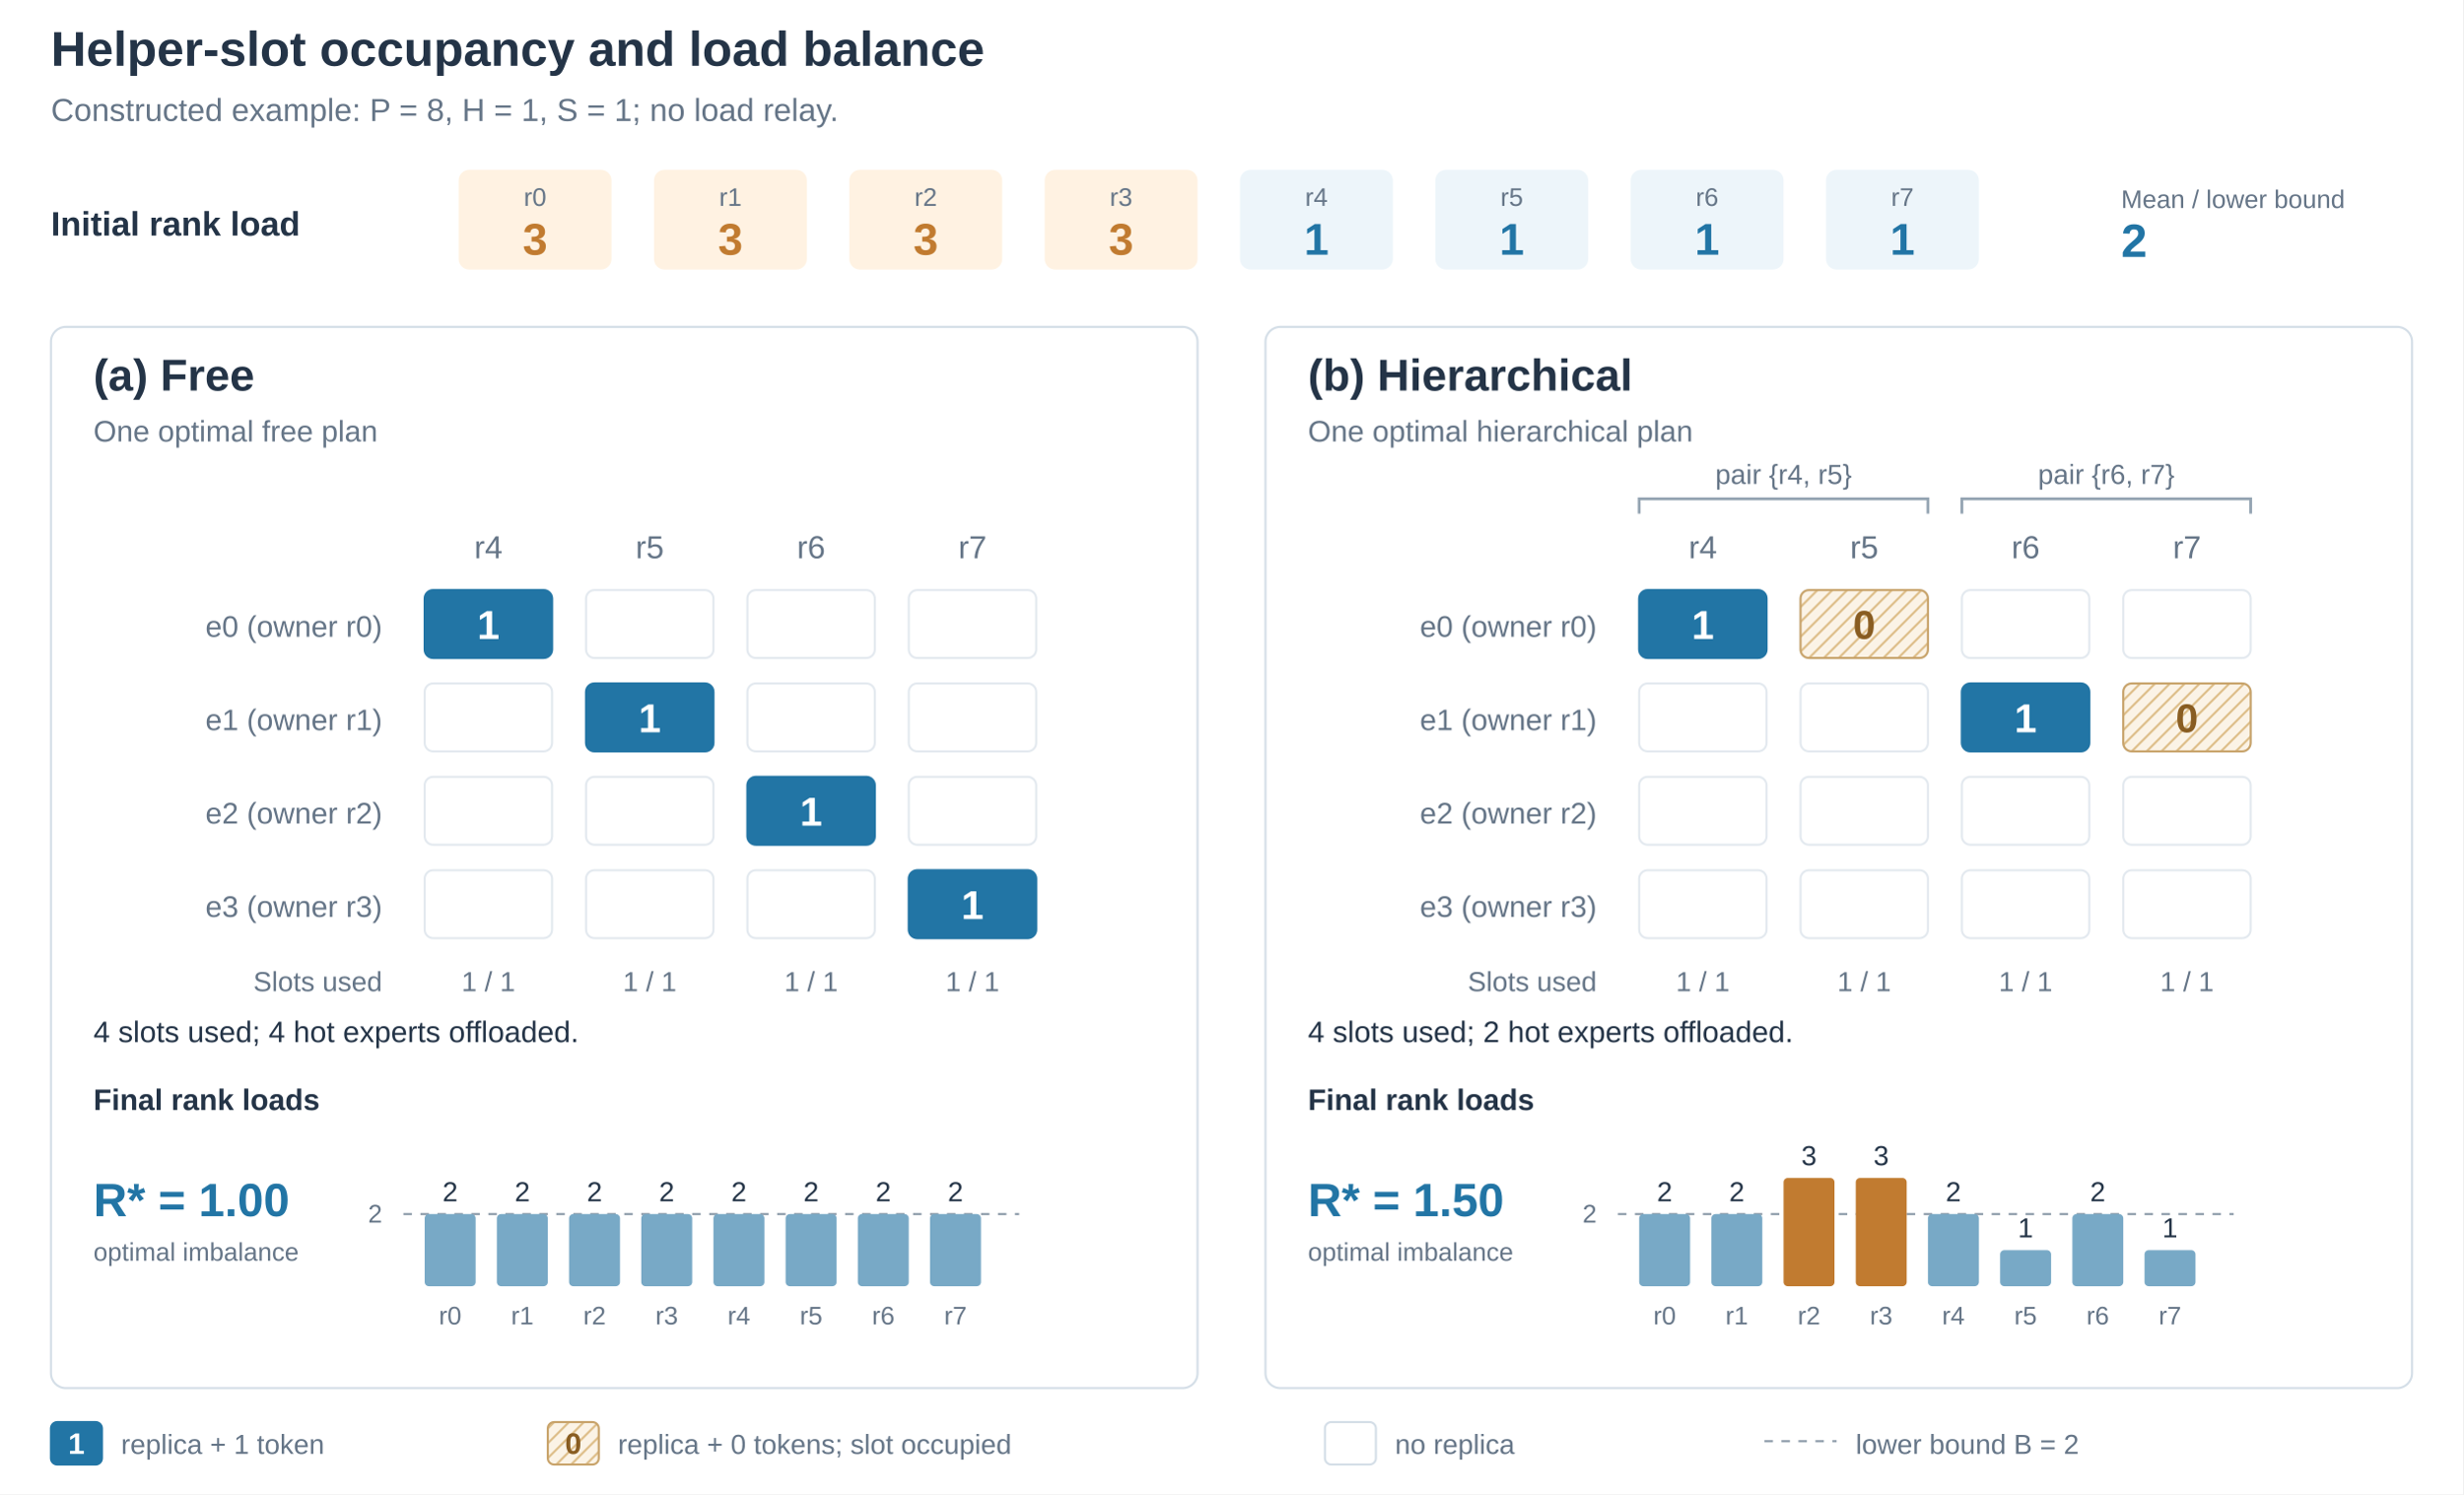
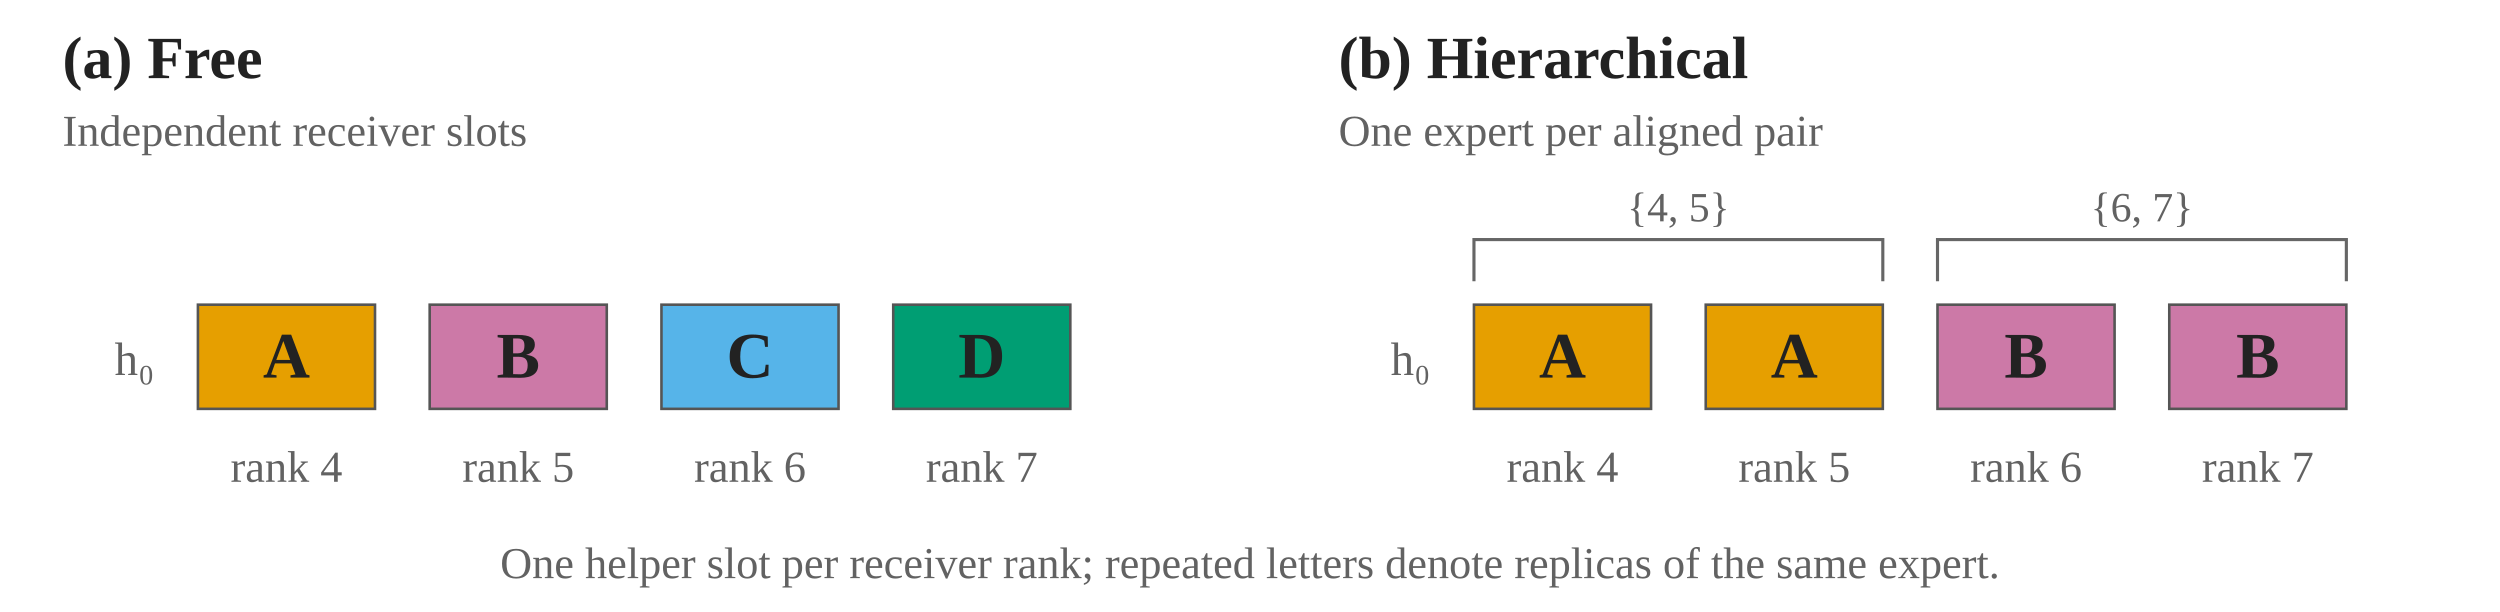
- <svg xmlns="http://www.w3.org/2000/svg" width="1160" height="704" viewBox="0 0 1160 704" role="img" aria-labelledby="slot-title slot-desc">
-   <defs>
-     <pattern id="idle-slot" width="7" height="7" patternUnits="userSpaceOnUse">
-       <rect width="7" height="7" fill="#fbf3e6" />
-       <path d="M-2,2L2,-2 M0,7L7,0 M5,9L9,5" stroke="#ddbd88" stroke-width="1" />
-     </pattern>
-   </defs>
-   <rect width="1160" height="704" fill="white" />
-   <g font-family="Arial, Helvetica, sans-serif">
-     <text x="24" y="31" font-size="23" fill="#243447" font-weight="bold" text-anchor="start">Helper-slot occupancy and load balance</text>
-     <text x="24" y="57" font-size="15" fill="#657587" font-weight="normal" text-anchor="start">Constructed example: P = 8, H = 1, S = 1; no load relay.</text>
-     <text x="24" y="111" font-size="16" fill="#243447" font-weight="bold" text-anchor="start">Initial rank load</text>
-     <rect x="216" y="80" width="72" height="47" rx="5" fill="#fff2e2" stroke="none" />
-     <text x="252" y="97" font-size="12" fill="#657587" font-weight="normal" text-anchor="middle">r0</text>
-     <text x="252" y="120" font-size="21" fill="#c17b30" font-weight="bold" text-anchor="middle">3</text>
-     <rect x="308" y="80" width="72" height="47" rx="5" fill="#fff2e2" stroke="none" />
-     <text x="344" y="97" font-size="12" fill="#657587" font-weight="normal" text-anchor="middle">r1</text>
-     <text x="344" y="120" font-size="21" fill="#c17b30" font-weight="bold" text-anchor="middle">3</text>
-     <rect x="400" y="80" width="72" height="47" rx="5" fill="#fff2e2" stroke="none" />
-     <text x="436" y="97" font-size="12" fill="#657587" font-weight="normal" text-anchor="middle">r2</text>
-     <text x="436" y="120" font-size="21" fill="#c17b30" font-weight="bold" text-anchor="middle">3</text>
-     <rect x="492" y="80" width="72" height="47" rx="5" fill="#fff2e2" stroke="none" />
-     <text x="528" y="97" font-size="12" fill="#657587" font-weight="normal" text-anchor="middle">r3</text>
-     <text x="528" y="120" font-size="21" fill="#c17b30" font-weight="bold" text-anchor="middle">3</text>
-     <rect x="584" y="80" width="72" height="47" rx="5" fill="#edf5fa" stroke="none" />
-     <text x="620" y="97" font-size="12" fill="#657587" font-weight="normal" text-anchor="middle">r4</text>
-     <text x="620" y="120" font-size="21" fill="#2275a5" font-weight="bold" text-anchor="middle">1</text>
-     <rect x="676" y="80" width="72" height="47" rx="5" fill="#edf5fa" stroke="none" />
-     <text x="712" y="97" font-size="12" fill="#657587" font-weight="normal" text-anchor="middle">r5</text>
-     <text x="712" y="120" font-size="21" fill="#2275a5" font-weight="bold" text-anchor="middle">1</text>
-     <rect x="768" y="80" width="72" height="47" rx="5" fill="#edf5fa" stroke="none" />
-     <text x="804" y="97" font-size="12" fill="#657587" font-weight="normal" text-anchor="middle">r6</text>
-     <text x="804" y="120" font-size="21" fill="#2275a5" font-weight="bold" text-anchor="middle">1</text>
-     <rect x="860" y="80" width="72" height="47" rx="5" fill="#edf5fa" stroke="none" />
-     <text x="896" y="97" font-size="12" fill="#657587" font-weight="normal" text-anchor="middle">r7</text>
-     <text x="896" y="120" font-size="21" fill="#2275a5" font-weight="bold" text-anchor="middle">1</text>
-     <text x="999" y="98" font-size="12" fill="#657587" font-weight="normal" text-anchor="start">Mean / lower bound</text>
-     <text x="999" y="121" font-size="22" fill="#2275a5" font-weight="bold" text-anchor="start">2</text>
-     <rect x="24" y="154" width="540" height="500" rx="7" fill="white" stroke="#d4dee7" />
-     <text x="44" y="184" font-size="21" fill="#243447" font-weight="bold" text-anchor="start">(a) Free</text>
-     <text x="44" y="208" font-size="14" fill="#657587" font-weight="normal" text-anchor="start">One optimal free plan</text>
-     <text x="230" y="263" font-size="15" fill="#657587" font-weight="normal" text-anchor="middle">r4</text>
-     <text x="306" y="263" font-size="15" fill="#657587" font-weight="normal" text-anchor="middle">r5</text>
-     <text x="382" y="263" font-size="15" fill="#657587" font-weight="normal" text-anchor="middle">r6</text>
-     <text x="458" y="263" font-size="15" fill="#657587" font-weight="normal" text-anchor="middle">r7</text>
-     <text x="180" y="300" font-size="14" fill="#657587" font-weight="normal" text-anchor="end">e0 (owner r0)</text>
-     <rect x="200" y="278" width="60" height="32" rx="4" fill="white" stroke="#e3e9ef" />
-     <rect x="276" y="278" width="60" height="32" rx="4" fill="white" stroke="#e3e9ef" />
-     <rect x="352" y="278" width="60" height="32" rx="4" fill="white" stroke="#e3e9ef" />
-     <rect x="428" y="278" width="60" height="32" rx="4" fill="white" stroke="#e3e9ef" />
-     <text x="180" y="344" font-size="14" fill="#657587" font-weight="normal" text-anchor="end">e1 (owner r1)</text>
-     <rect x="200" y="322" width="60" height="32" rx="4" fill="white" stroke="#e3e9ef" />
-     <rect x="276" y="322" width="60" height="32" rx="4" fill="white" stroke="#e3e9ef" />
-     <rect x="352" y="322" width="60" height="32" rx="4" fill="white" stroke="#e3e9ef" />
-     <rect x="428" y="322" width="60" height="32" rx="4" fill="white" stroke="#e3e9ef" />
-     <text x="180" y="388" font-size="14" fill="#657587" font-weight="normal" text-anchor="end">e2 (owner r2)</text>
-     <rect x="200" y="366" width="60" height="32" rx="4" fill="white" stroke="#e3e9ef" />
-     <rect x="276" y="366" width="60" height="32" rx="4" fill="white" stroke="#e3e9ef" />
-     <rect x="352" y="366" width="60" height="32" rx="4" fill="white" stroke="#e3e9ef" />
-     <rect x="428" y="366" width="60" height="32" rx="4" fill="white" stroke="#e3e9ef" />
-     <text x="180" y="432" font-size="14" fill="#657587" font-weight="normal" text-anchor="end">e3 (owner r3)</text>
-     <rect x="200" y="410" width="60" height="32" rx="4" fill="white" stroke="#e3e9ef" />
-     <rect x="276" y="410" width="60" height="32" rx="4" fill="white" stroke="#e3e9ef" />
-     <rect x="352" y="410" width="60" height="32" rx="4" fill="white" stroke="#e3e9ef" />
-     <rect x="428" y="410" width="60" height="32" rx="4" fill="white" stroke="#e3e9ef" />
-     <rect x="200" y="278" width="60" height="32" rx="4" fill="#2275a5" stroke="#2275a5" />
-     <text x="230" y="301" font-size="19" fill="white" font-weight="bold" text-anchor="middle">1</text>
-     <rect x="276" y="322" width="60" height="32" rx="4" fill="#2275a5" stroke="#2275a5" />
-     <text x="306" y="345" font-size="19" fill="white" font-weight="bold" text-anchor="middle">1</text>
-     <rect x="352" y="366" width="60" height="32" rx="4" fill="#2275a5" stroke="#2275a5" />
-     <text x="382" y="389" font-size="19" fill="white" font-weight="bold" text-anchor="middle">1</text>
-     <rect x="428" y="410" width="60" height="32" rx="4" fill="#2275a5" stroke="#2275a5" />
-     <text x="458" y="433" font-size="19" fill="white" font-weight="bold" text-anchor="middle">1</text>
-     <text x="180" y="467" font-size="13" fill="#657587" font-weight="normal" text-anchor="end">Slots used</text>
-     <text x="230" y="467" font-size="13" fill="#657587" font-weight="normal" text-anchor="middle">1 / 1</text>
-     <text x="306" y="467" font-size="13" fill="#657587" font-weight="normal" text-anchor="middle">1 / 1</text>
-     <text x="382" y="467" font-size="13" fill="#657587" font-weight="normal" text-anchor="middle">1 / 1</text>
-     <text x="458" y="467" font-size="13" fill="#657587" font-weight="normal" text-anchor="middle">1 / 1</text>
-     <text x="44" y="491" font-size="14" fill="#243447" font-weight="normal" text-anchor="start">4 slots used; 4 hot experts offloaded.</text>
-     <text x="44" y="523" font-size="14" fill="#243447" font-weight="bold" text-anchor="start">Final rank loads</text>
-     <line x1="190" y1="572" x2="480" y2="572" stroke="#8d9ba9" stroke-dasharray="4 4" />
-     <text x="180" y="576" font-size="12" fill="#657587" font-weight="normal" text-anchor="end">2</text>
-     <rect x="200" y="572" width="24" height="34" rx="2" fill="#78a9c6" stroke="none" />
-     <text x="212" y="566" font-size="13" fill="#243447" font-weight="normal" text-anchor="middle">2</text>
-     <text x="212" y="624" font-size="12" fill="#657587" font-weight="normal" text-anchor="middle">r0</text>
-     <rect x="234" y="572" width="24" height="34" rx="2" fill="#78a9c6" stroke="none" />
-     <text x="246" y="566" font-size="13" fill="#243447" font-weight="normal" text-anchor="middle">2</text>
-     <text x="246" y="624" font-size="12" fill="#657587" font-weight="normal" text-anchor="middle">r1</text>
-     <rect x="268" y="572" width="24" height="34" rx="2" fill="#78a9c6" stroke="none" />
-     <text x="280" y="566" font-size="13" fill="#243447" font-weight="normal" text-anchor="middle">2</text>
-     <text x="280" y="624" font-size="12" fill="#657587" font-weight="normal" text-anchor="middle">r2</text>
-     <rect x="302" y="572" width="24" height="34" rx="2" fill="#78a9c6" stroke="none" />
-     <text x="314" y="566" font-size="13" fill="#243447" font-weight="normal" text-anchor="middle">2</text>
-     <text x="314" y="624" font-size="12" fill="#657587" font-weight="normal" text-anchor="middle">r3</text>
-     <rect x="336" y="572" width="24" height="34" rx="2" fill="#78a9c6" stroke="none" />
-     <text x="348" y="566" font-size="13" fill="#243447" font-weight="normal" text-anchor="middle">2</text>
-     <text x="348" y="624" font-size="12" fill="#657587" font-weight="normal" text-anchor="middle">r4</text>
-     <rect x="370" y="572" width="24" height="34" rx="2" fill="#78a9c6" stroke="none" />
-     <text x="382" y="566" font-size="13" fill="#243447" font-weight="normal" text-anchor="middle">2</text>
-     <text x="382" y="624" font-size="12" fill="#657587" font-weight="normal" text-anchor="middle">r5</text>
-     <rect x="404" y="572" width="24" height="34" rx="2" fill="#78a9c6" stroke="none" />
-     <text x="416" y="566" font-size="13" fill="#243447" font-weight="normal" text-anchor="middle">2</text>
-     <text x="416" y="624" font-size="12" fill="#657587" font-weight="normal" text-anchor="middle">r6</text>
-     <rect x="438" y="572" width="24" height="34" rx="2" fill="#78a9c6" stroke="none" />
-     <text x="450" y="566" font-size="13" fill="#243447" font-weight="normal" text-anchor="middle">2</text>
-     <text x="450" y="624" font-size="12" fill="#657587" font-weight="normal" text-anchor="middle">r7</text>
-     <text x="44" y="573" font-size="22" fill="#2275a5" font-weight="bold" text-anchor="start">R* = 1.00</text>
-     <text x="44" y="594" font-size="12" fill="#657587" font-weight="normal" text-anchor="start">optimal imbalance</text>
-     <rect x="596" y="154" width="540" height="500" rx="7" fill="white" stroke="#d4dee7" />
-     <text x="616" y="184" font-size="21" fill="#243447" font-weight="bold" text-anchor="start">(b) Hierarchical</text>
-     <text x="616" y="208" font-size="14" fill="#657587" font-weight="normal" text-anchor="start">One optimal hierarchical plan</text>
-     <path d="M772,242 v-7 H908 v7" fill="none" stroke="#93a3b1" stroke-width="1.3" />
-     <text x="840.0" y="228" font-size="13" fill="#657587" font-weight="normal" text-anchor="middle">pair {r4, r5}</text>
-     <path d="M924,242 v-7 H1060 v7" fill="none" stroke="#93a3b1" stroke-width="1.3" />
-     <text x="992.0" y="228" font-size="13" fill="#657587" font-weight="normal" text-anchor="middle">pair {r6, r7}</text>
-     <text x="802" y="263" font-size="15" fill="#657587" font-weight="normal" text-anchor="middle">r4</text>
-     <text x="878" y="263" font-size="15" fill="#657587" font-weight="normal" text-anchor="middle">r5</text>
-     <text x="954" y="263" font-size="15" fill="#657587" font-weight="normal" text-anchor="middle">r6</text>
-     <text x="1030" y="263" font-size="15" fill="#657587" font-weight="normal" text-anchor="middle">r7</text>
-     <text x="752" y="300" font-size="14" fill="#657587" font-weight="normal" text-anchor="end">e0 (owner r0)</text>
-     <rect x="772" y="278" width="60" height="32" rx="4" fill="white" stroke="#e3e9ef" />
-     <rect x="848" y="278" width="60" height="32" rx="4" fill="white" stroke="#e3e9ef" />
-     <rect x="924" y="278" width="60" height="32" rx="4" fill="white" stroke="#e3e9ef" />
-     <rect x="1000" y="278" width="60" height="32" rx="4" fill="white" stroke="#e3e9ef" />
-     <text x="752" y="344" font-size="14" fill="#657587" font-weight="normal" text-anchor="end">e1 (owner r1)</text>
-     <rect x="772" y="322" width="60" height="32" rx="4" fill="white" stroke="#e3e9ef" />
-     <rect x="848" y="322" width="60" height="32" rx="4" fill="white" stroke="#e3e9ef" />
-     <rect x="924" y="322" width="60" height="32" rx="4" fill="white" stroke="#e3e9ef" />
-     <rect x="1000" y="322" width="60" height="32" rx="4" fill="white" stroke="#e3e9ef" />
-     <text x="752" y="388" font-size="14" fill="#657587" font-weight="normal" text-anchor="end">e2 (owner r2)</text>
-     <rect x="772" y="366" width="60" height="32" rx="4" fill="white" stroke="#e3e9ef" />
-     <rect x="848" y="366" width="60" height="32" rx="4" fill="white" stroke="#e3e9ef" />
-     <rect x="924" y="366" width="60" height="32" rx="4" fill="white" stroke="#e3e9ef" />
-     <rect x="1000" y="366" width="60" height="32" rx="4" fill="white" stroke="#e3e9ef" />
-     <text x="752" y="432" font-size="14" fill="#657587" font-weight="normal" text-anchor="end">e3 (owner r3)</text>
-     <rect x="772" y="410" width="60" height="32" rx="4" fill="white" stroke="#e3e9ef" />
-     <rect x="848" y="410" width="60" height="32" rx="4" fill="white" stroke="#e3e9ef" />
-     <rect x="924" y="410" width="60" height="32" rx="4" fill="white" stroke="#e3e9ef" />
-     <rect x="1000" y="410" width="60" height="32" rx="4" fill="white" stroke="#e3e9ef" />
-     <rect x="772" y="278" width="60" height="32" rx="4" fill="#2275a5" stroke="#2275a5" />
-     <text x="802" y="301" font-size="19" fill="white" font-weight="bold" text-anchor="middle">1</text>
-     <rect x="848" y="278" width="60" height="32" rx="4" fill="url(#idle-slot)" stroke="#c8a36a" />
-     <text x="878" y="301" font-size="19" fill="#895d22" font-weight="bold" text-anchor="middle">0</text>
-     <rect x="924" y="322" width="60" height="32" rx="4" fill="#2275a5" stroke="#2275a5" />
-     <text x="954" y="345" font-size="19" fill="white" font-weight="bold" text-anchor="middle">1</text>
-     <rect x="1000" y="322" width="60" height="32" rx="4" fill="url(#idle-slot)" stroke="#c8a36a" />
-     <text x="1030" y="345" font-size="19" fill="#895d22" font-weight="bold" text-anchor="middle">0</text>
-     <text x="752" y="467" font-size="13" fill="#657587" font-weight="normal" text-anchor="end">Slots used</text>
-     <text x="802" y="467" font-size="13" fill="#657587" font-weight="normal" text-anchor="middle">1 / 1</text>
-     <text x="878" y="467" font-size="13" fill="#657587" font-weight="normal" text-anchor="middle">1 / 1</text>
-     <text x="954" y="467" font-size="13" fill="#657587" font-weight="normal" text-anchor="middle">1 / 1</text>
-     <text x="1030" y="467" font-size="13" fill="#657587" font-weight="normal" text-anchor="middle">1 / 1</text>
-     <text x="616" y="491" font-size="14" fill="#243447" font-weight="normal" text-anchor="start">4 slots used; 2 hot experts offloaded.</text>
-     <text x="616" y="523" font-size="14" fill="#243447" font-weight="bold" text-anchor="start">Final rank loads</text>
-     <line x1="762" y1="572" x2="1052" y2="572" stroke="#8d9ba9" stroke-dasharray="4 4" />
-     <text x="752" y="576" font-size="12" fill="#657587" font-weight="normal" text-anchor="end">2</text>
-     <rect x="772" y="572" width="24" height="34" rx="2" fill="#78a9c6" stroke="none" />
-     <text x="784" y="566" font-size="13" fill="#243447" font-weight="normal" text-anchor="middle">2</text>
-     <text x="784" y="624" font-size="12" fill="#657587" font-weight="normal" text-anchor="middle">r0</text>
-     <rect x="806" y="572" width="24" height="34" rx="2" fill="#78a9c6" stroke="none" />
-     <text x="818" y="566" font-size="13" fill="#243447" font-weight="normal" text-anchor="middle">2</text>
-     <text x="818" y="624" font-size="12" fill="#657587" font-weight="normal" text-anchor="middle">r1</text>
-     <rect x="840" y="555" width="24" height="51" rx="2" fill="#c17b30" stroke="none" />
-     <text x="852" y="549" font-size="13" fill="#243447" font-weight="normal" text-anchor="middle">3</text>
-     <text x="852" y="624" font-size="12" fill="#657587" font-weight="normal" text-anchor="middle">r2</text>
-     <rect x="874" y="555" width="24" height="51" rx="2" fill="#c17b30" stroke="none" />
-     <text x="886" y="549" font-size="13" fill="#243447" font-weight="normal" text-anchor="middle">3</text>
-     <text x="886" y="624" font-size="12" fill="#657587" font-weight="normal" text-anchor="middle">r3</text>
-     <rect x="908" y="572" width="24" height="34" rx="2" fill="#78a9c6" stroke="none" />
-     <text x="920" y="566" font-size="13" fill="#243447" font-weight="normal" text-anchor="middle">2</text>
-     <text x="920" y="624" font-size="12" fill="#657587" font-weight="normal" text-anchor="middle">r4</text>
-     <rect x="942" y="589" width="24" height="17" rx="2" fill="#78a9c6" stroke="none" />
-     <text x="954" y="583" font-size="13" fill="#243447" font-weight="normal" text-anchor="middle">1</text>
-     <text x="954" y="624" font-size="12" fill="#657587" font-weight="normal" text-anchor="middle">r5</text>
-     <rect x="976" y="572" width="24" height="34" rx="2" fill="#78a9c6" stroke="none" />
-     <text x="988" y="566" font-size="13" fill="#243447" font-weight="normal" text-anchor="middle">2</text>
-     <text x="988" y="624" font-size="12" fill="#657587" font-weight="normal" text-anchor="middle">r6</text>
-     <rect x="1010" y="589" width="24" height="17" rx="2" fill="#78a9c6" stroke="none" />
-     <text x="1022" y="583" font-size="13" fill="#243447" font-weight="normal" text-anchor="middle">1</text>
-     <text x="1022" y="624" font-size="12" fill="#657587" font-weight="normal" text-anchor="middle">r7</text>
-     <text x="616" y="573" font-size="22" fill="#2275a5" font-weight="bold" text-anchor="start">R* = 1.50</text>
-     <text x="616" y="594" font-size="12" fill="#657587" font-weight="normal" text-anchor="start">optimal imbalance</text>
-     <rect x="24" y="670" width="24" height="20" rx="3" fill="#2275a5" stroke="#2275a5" />
-     <text x="36" y="685" font-size="14" fill="white" font-weight="bold" text-anchor="middle">1</text>
-     <text x="57" y="685" font-size="13" fill="#657587" font-weight="normal" text-anchor="start">replica + 1 token</text>
-     <rect x="258" y="670" width="24" height="20" rx="3" fill="url(#idle-slot)" stroke="#c8a36a" />
-     <text x="270" y="685" font-size="14" fill="#895d22" font-weight="bold" text-anchor="middle">0</text>
-     <text x="291" y="685" font-size="13" fill="#657587" font-weight="normal" text-anchor="start">replica + 0 tokens; slot occupied</text>
-     <rect x="624" y="670" width="24" height="20" rx="3" fill="white" stroke="#d4dee7" />
-     <text x="657" y="685" font-size="13" fill="#657587" font-weight="normal" text-anchor="start">no replica</text>
-     <line x1="831" y1="679" x2="865" y2="679" stroke="#8d9ba9" stroke-dasharray="4 4" />
-     <text x="874" y="685" font-size="13" fill="#657587" font-weight="normal" text-anchor="start">lower bound B = 2</text>
+ <svg xmlns="http://www.w3.org/2000/svg" width="960" height="235" viewBox="0 0 960 235" role="img" aria-labelledby="slot-title slot-desc">
+   <rect width="960" height="235" fill="white" />
+   <g font-family="Liberation Serif, Times New Roman, serif">
+     <text x="24" y="30" font-size="23" fill="#222222" font-weight="bold" text-anchor="start">(a) Free</text>
+     <text x="24" y="56" font-size="17" fill="#626262" font-weight="normal" text-anchor="start">Independent receiver slots</text>
+     <text x="44" y="144" font-size="18" fill="#626262" font-weight="normal" text-anchor="start">h₀</text>
+     <rect x="76" y="117" width="68" height="40" fill="#E69F00" stroke="#555555" stroke-width="1" />
+     <text x="110" y="145" font-size="25" fill="#222222" font-weight="bold" text-anchor="middle">A</text>
+     <text x="110" y="185" font-size="17" fill="#626262" font-weight="normal" text-anchor="middle">rank 4</text>
+     <rect x="165" y="117" width="68" height="40" fill="#CC79A7" stroke="#555555" stroke-width="1" />
+     <text x="199" y="145" font-size="25" fill="#222222" font-weight="bold" text-anchor="middle">B</text>
+     <text x="199" y="185" font-size="17" fill="#626262" font-weight="normal" text-anchor="middle">rank 5</text>
+     <rect x="254" y="117" width="68" height="40" fill="#56B4E9" stroke="#555555" stroke-width="1" />
+     <text x="288" y="145" font-size="25" fill="#222222" font-weight="bold" text-anchor="middle">C</text>
+     <text x="288" y="185" font-size="17" fill="#626262" font-weight="normal" text-anchor="middle">rank 6</text>
+     <rect x="343" y="117" width="68" height="40" fill="#009E73" stroke="#555555" stroke-width="1" />
+     <text x="377" y="145" font-size="25" fill="#222222" font-weight="bold" text-anchor="middle">D</text>
+     <text x="377" y="185" font-size="17" fill="#626262" font-weight="normal" text-anchor="middle">rank 7</text>
+     <text x="514" y="30" font-size="23" fill="#222222" font-weight="bold" text-anchor="start">(b) Hierarchical</text>
+     <text x="514" y="56" font-size="17" fill="#626262" font-weight="normal" text-anchor="start">One expert per aligned pair</text>
+     <text x="534" y="144" font-size="18" fill="#626262" font-weight="normal" text-anchor="start">h₀</text>
+     <rect x="566" y="117" width="68" height="40" fill="#E69F00" stroke="#555555" stroke-width="1" />
+     <text x="600" y="145" font-size="25" fill="#222222" font-weight="bold" text-anchor="middle">A</text>
+     <text x="600" y="185" font-size="17" fill="#626262" font-weight="normal" text-anchor="middle">rank 4</text>
+     <rect x="655" y="117" width="68" height="40" fill="#E69F00" stroke="#555555" stroke-width="1" />
+     <text x="689" y="145" font-size="25" fill="#222222" font-weight="bold" text-anchor="middle">A</text>
+     <text x="689" y="185" font-size="17" fill="#626262" font-weight="normal" text-anchor="middle">rank 5</text>
+     <rect x="744" y="117" width="68" height="40" fill="#CC79A7" stroke="#555555" stroke-width="1" />
+     <text x="778" y="145" font-size="25" fill="#222222" font-weight="bold" text-anchor="middle">B</text>
+     <text x="778" y="185" font-size="17" fill="#626262" font-weight="normal" text-anchor="middle">rank 6</text>
+     <rect x="833" y="117" width="68" height="40" fill="#CC79A7" stroke="#555555" stroke-width="1" />
+     <text x="867" y="145" font-size="25" fill="#222222" font-weight="bold" text-anchor="middle">B</text>
+     <text x="867" y="185" font-size="17" fill="#626262" font-weight="normal" text-anchor="middle">rank 7</text>
+     <path d="M566,108 V92 H723 V108" fill="none" stroke="#666666" stroke-width="1.2" />
+     <text x="644.5" y="85" font-size="16" fill="#626262" font-weight="normal" text-anchor="middle">{4, 5}</text>
+     <path d="M744,108 V92 H901 V108" fill="none" stroke="#666666" stroke-width="1.2" />
+     <text x="822.5" y="85" font-size="16" fill="#626262" font-weight="normal" text-anchor="middle">{6, 7}</text>
+     <text x="480" y="222" font-size="17" fill="#626262" font-weight="normal" text-anchor="middle">One helper slot per receiver rank; repeated letters denote replicas of the same expert.</text>
  </g>
</svg>
